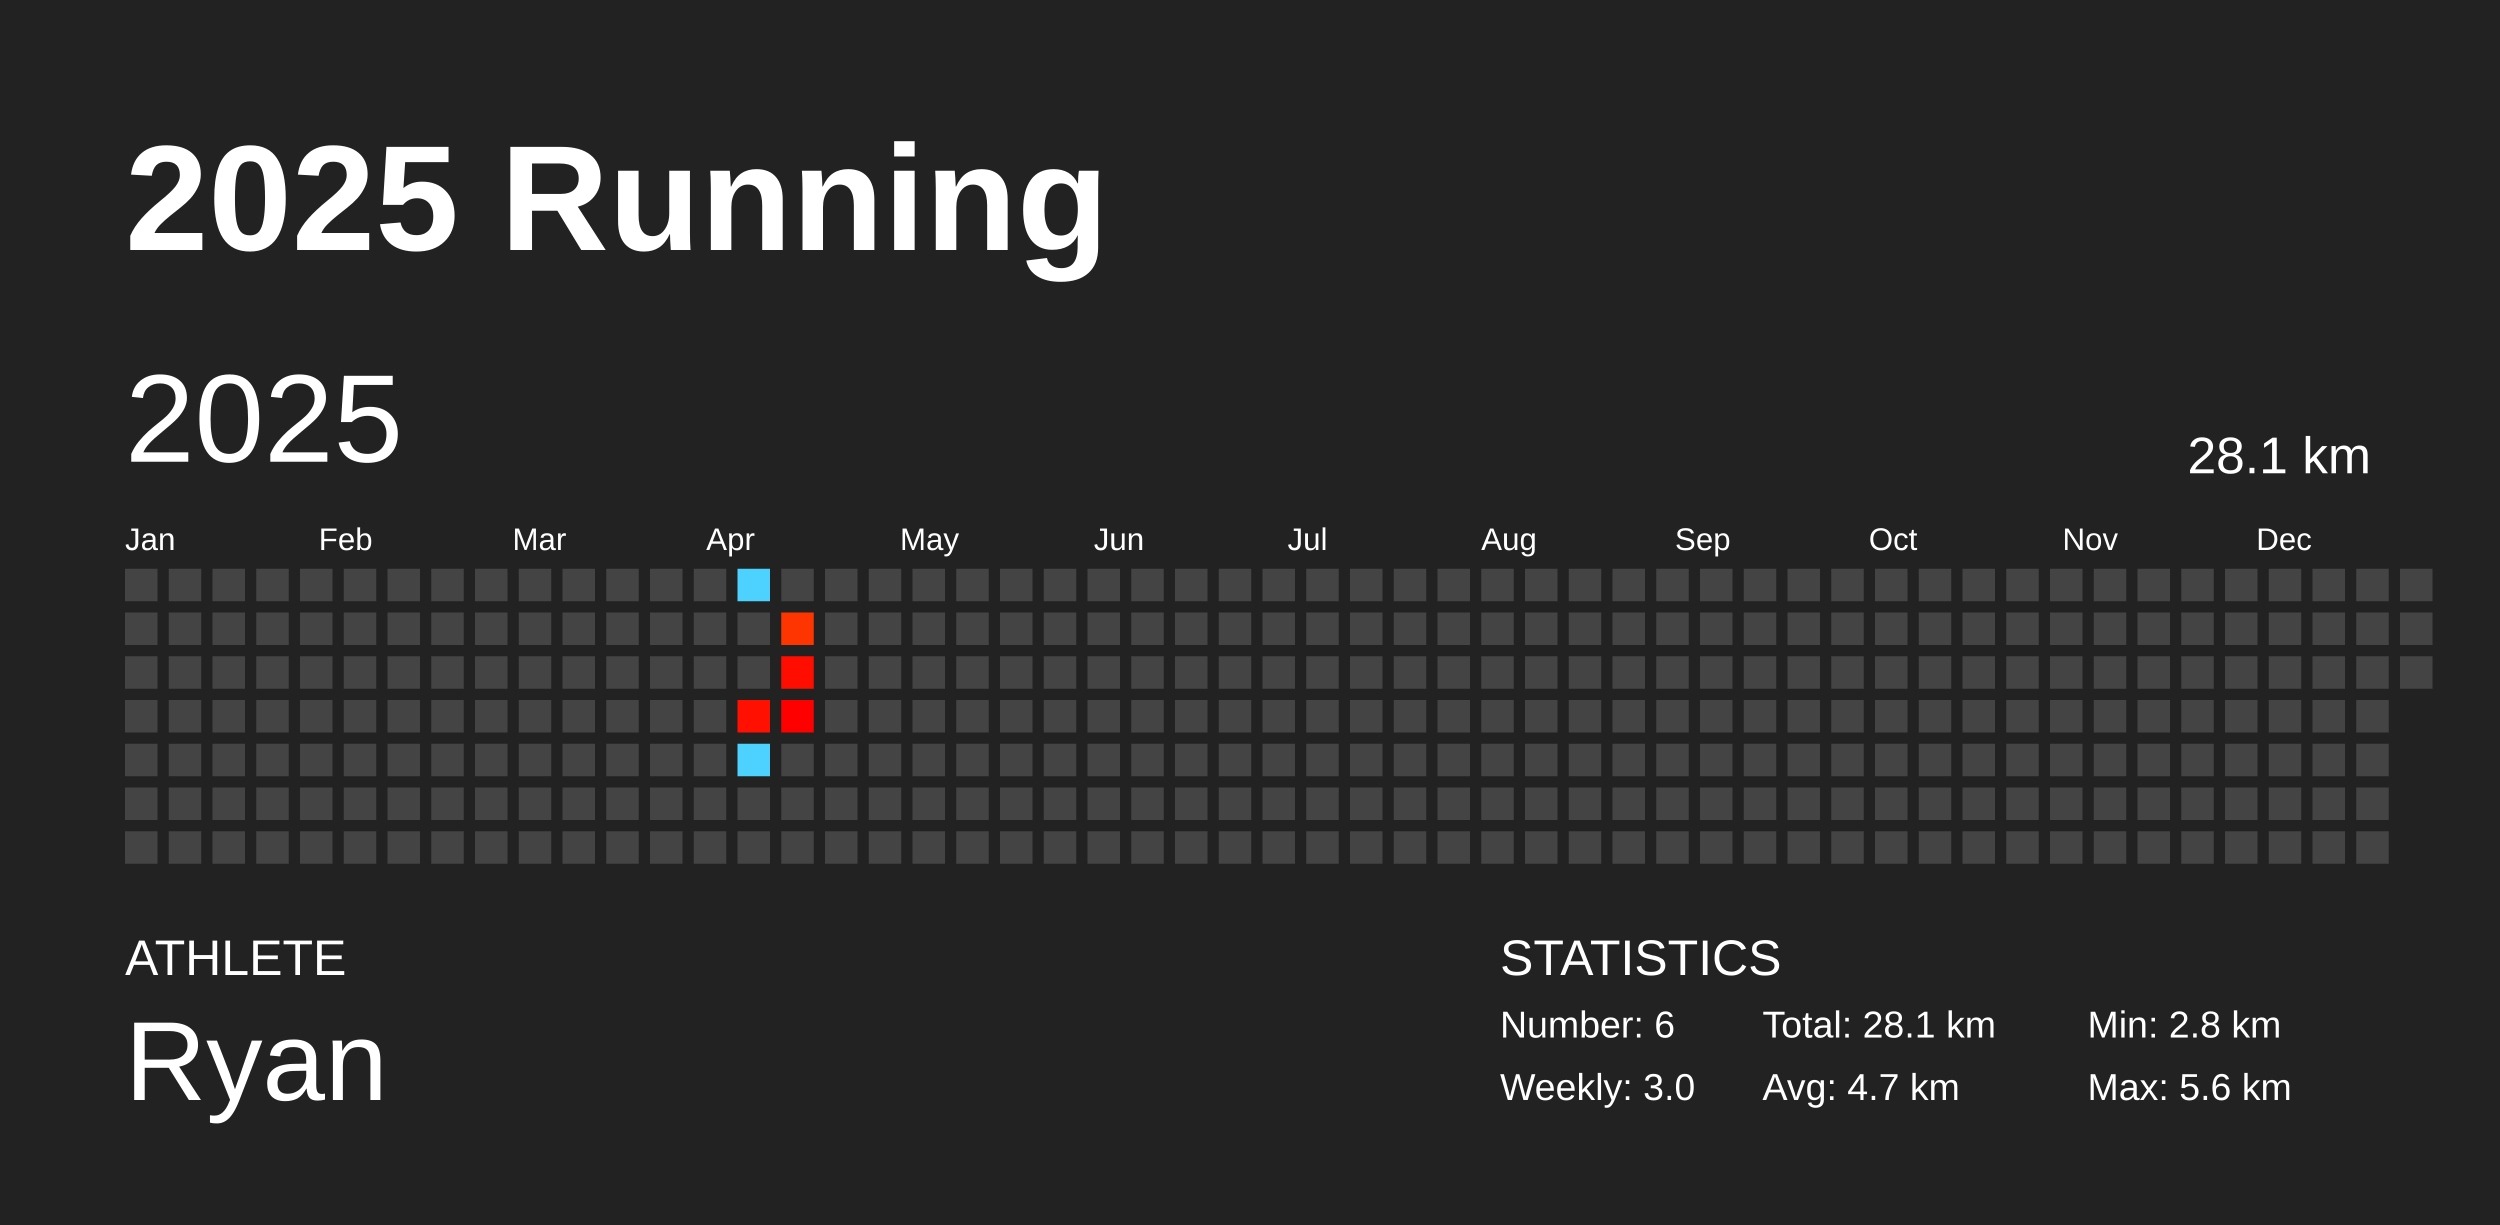
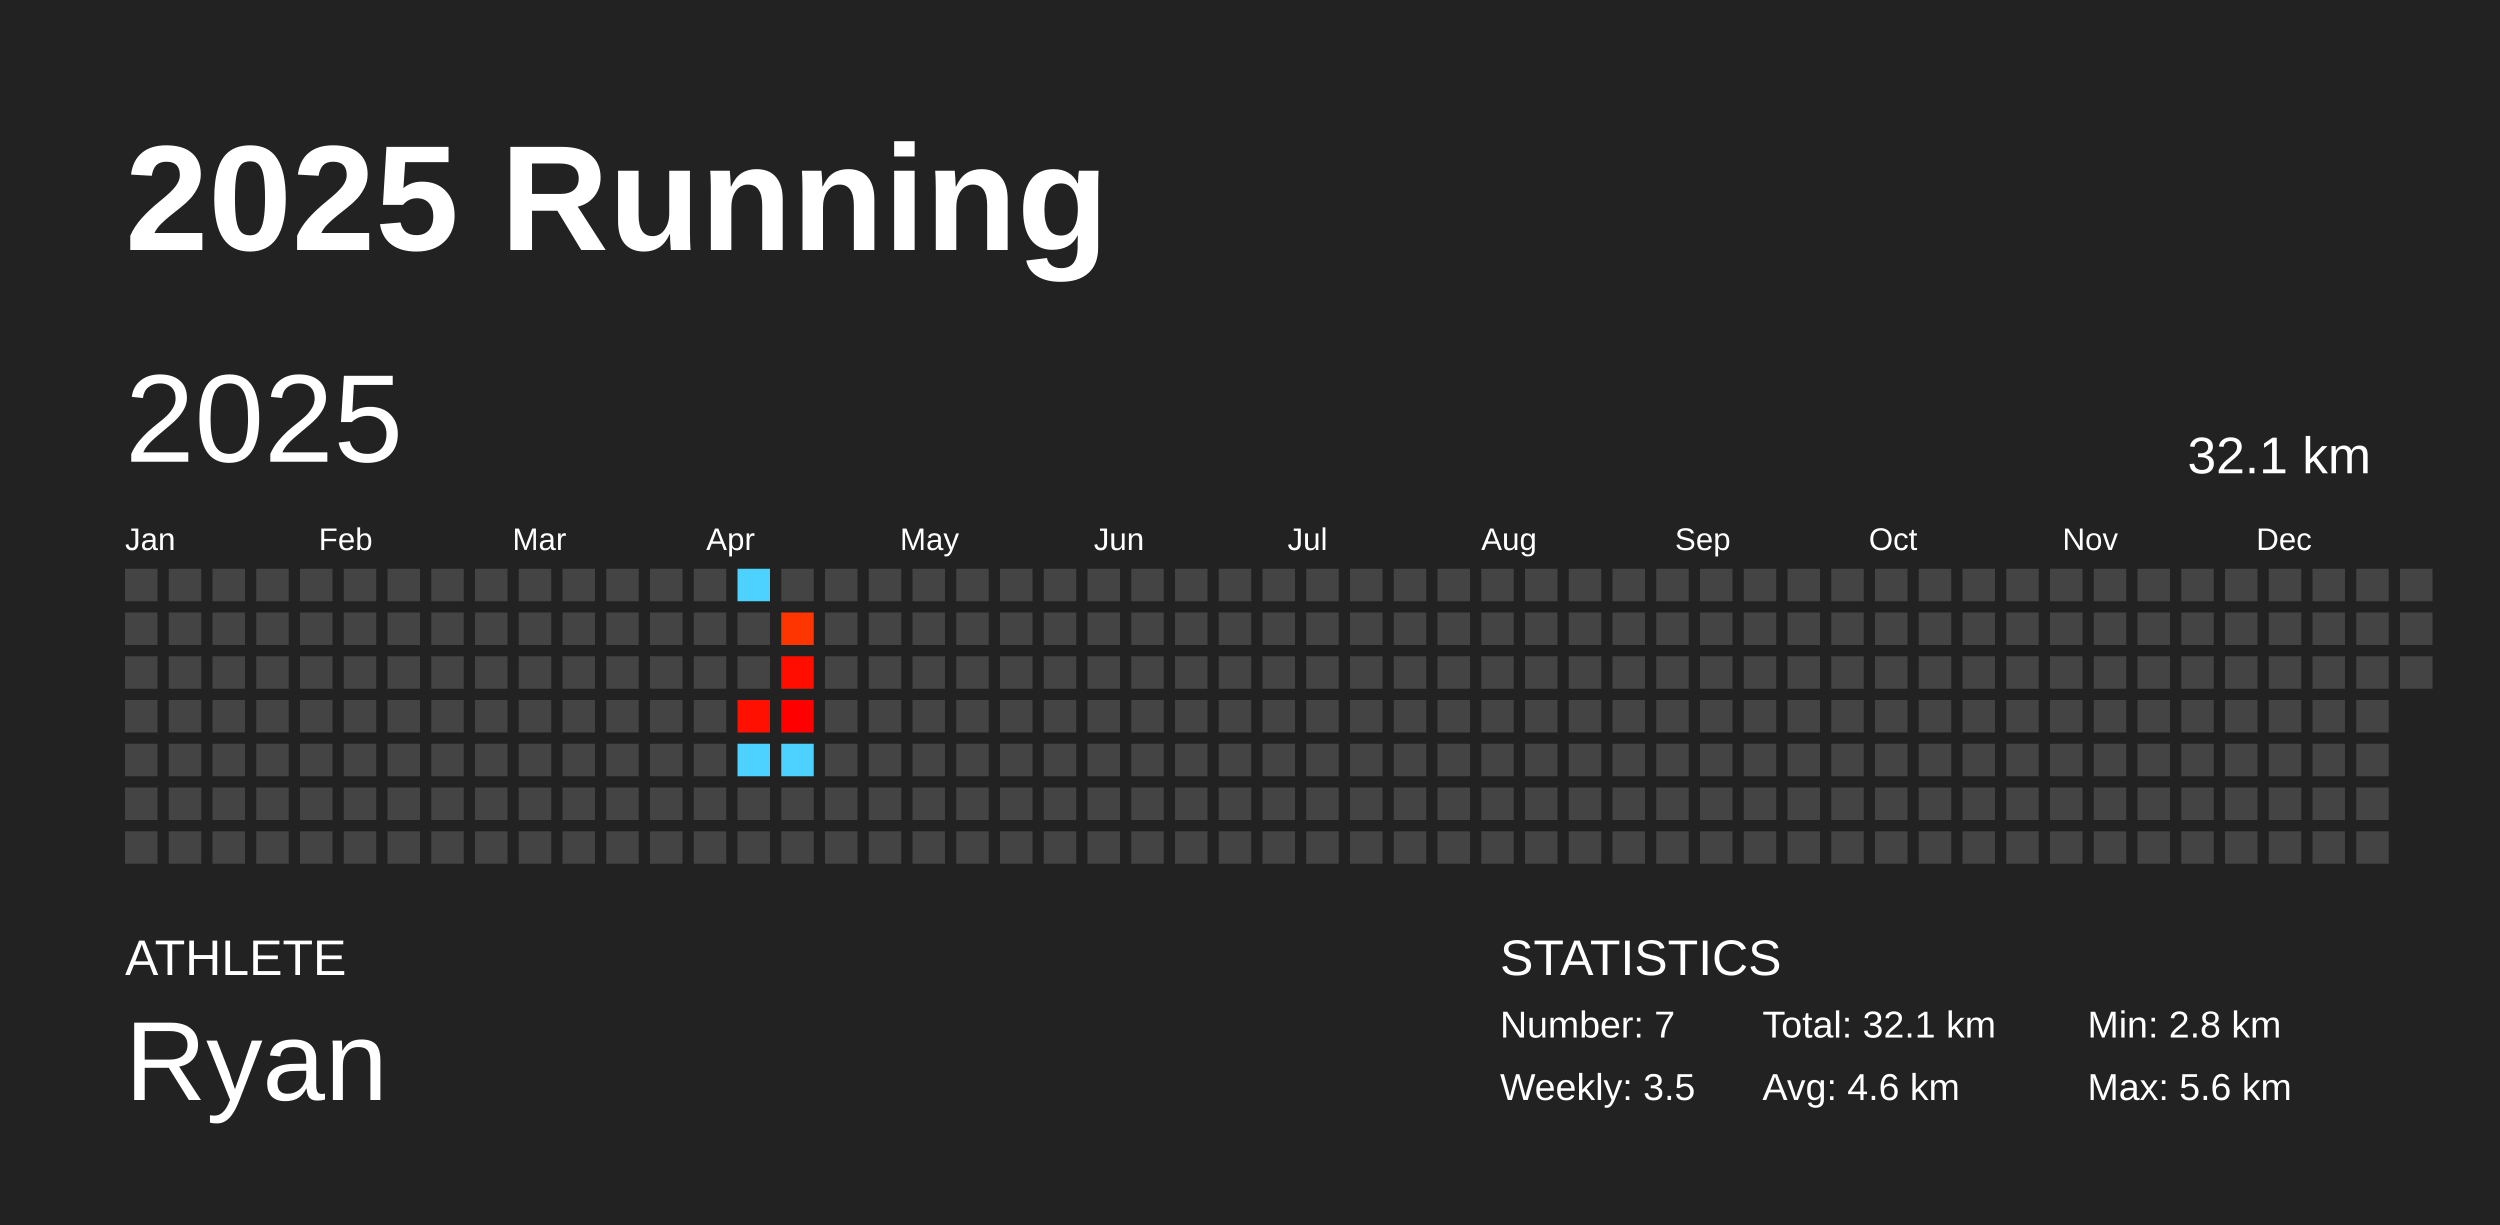
<svg xmlns="http://www.w3.org/2000/svg" baseProfile="full" height="98mm" version="1.1" viewBox="0,0,200,98" width="200mm">
  <defs />
  <rect fill="#222222" height="98" width="200" x="0" y="0" />
  <text fill="#FFFFFF" style="font-size:12px; font-family:Arial; font-weight:bold;" x="10" y="20">2025 Running</text>
  <text fill="#FFFFFF" style="font-size:4px; font-family:Arial" x="10" y="78">ATHLETE</text>
  <text fill="#FFFFFF" style="font-size:9px; font-family:Arial" x="10" y="88">Ryan</text>
  <text fill="#FFFFFF" style="font-size:4px; font-family:Arial" x="120" y="78">STATISTICS</text>
-   <text fill="#FFFFFF" style="font-size:3px; font-family:Arial" x="120" y="83">Number: 6</text>
-   <text fill="#FFFFFF" style="font-size:3px; font-family:Arial" x="120" y="88">Weekly: 3.0</text>
-   <text fill="#FFFFFF" style="font-size:3px; font-family:Arial" x="141" y="83">Total: 28.1 km</text>
-   <text fill="#FFFFFF" style="font-size:3px; font-family:Arial" x="141" y="88">Avg: 4.7 km</text>
+   <text fill="#FFFFFF" style="font-size:3px; font-family:Arial" x="120" y="83">Number: 7</text>
+   <text fill="#FFFFFF" style="font-size:3px; font-family:Arial" x="120" y="88">Weekly: 3.5</text>
+   <text fill="#FFFFFF" style="font-size:3px; font-family:Arial" x="141" y="83">Total: 32.1 km</text>
+   <text fill="#FFFFFF" style="font-size:3px; font-family:Arial" x="141" y="88">Avg: 4.6 km</text>
  <text fill="#FFFFFF" style="font-size:3px; font-family:Arial" x="167" y="83">Min: 2.8 km</text>
  <text fill="#FFFFFF" style="font-size:3px; font-family:Arial" x="167" y="88">Max: 5.6 km</text>
  <text dominant-baseline="hanging" fill="#FFFFFF" style="font-size:10.0px; font-family:Arial;" x="10" y="30">2025</text>
-   <text dominant-baseline="hanging" fill="#FFFFFF" style="font-size:4.125px; font-family:Arial;" x="175" y="35">28.1 km</text>
+   <text dominant-baseline="hanging" fill="#FFFFFF" style="font-size:4.125px; font-family:Arial;" x="175" y="35">32.1 km</text>
  <text fill="#FFFFFF" style="font-size:2.5px; font-family:Arial" x="10.0" y="44">Jan</text>
  <text fill="#FFFFFF" style="font-size:2.5px; font-family:Arial" x="25.5" y="44">Feb</text>
  <text fill="#FFFFFF" style="font-size:2.5px; font-family:Arial" x="41.0" y="44">Mar</text>
  <text fill="#FFFFFF" style="font-size:2.5px; font-family:Arial" x="56.5" y="44">Apr</text>
  <text fill="#FFFFFF" style="font-size:2.5px; font-family:Arial" x="72.0" y="44">May</text>
  <text fill="#FFFFFF" style="font-size:2.5px; font-family:Arial" x="87.5" y="44">Jun</text>
  <text fill="#FFFFFF" style="font-size:2.5px; font-family:Arial" x="103.0" y="44">Jul</text>
  <text fill="#FFFFFF" style="font-size:2.5px; font-family:Arial" x="118.5" y="44">Aug</text>
  <text fill="#FFFFFF" style="font-size:2.5px; font-family:Arial" x="134.0" y="44">Sep</text>
  <text fill="#FFFFFF" style="font-size:2.5px; font-family:Arial" x="149.5" y="44">Oct</text>
  <text fill="#FFFFFF" style="font-size:2.5px; font-family:Arial" x="165.0" y="44">Nov</text>
  <text fill="#FFFFFF" style="font-size:2.5px; font-family:Arial" x="180.5" y="44">Dec</text>
  <rect fill="#444444" height="2.6" width="2.6" x="10.0" y="45.5" />
  <rect fill="#444444" height="2.6" width="2.6" x="10.0" y="49.0" />
  <rect fill="#444444" height="2.6" width="2.6" x="10.0" y="52.5" />
  <rect fill="#444444" height="2.6" width="2.6" x="10.0" y="56.0" />
  <rect fill="#444444" height="2.6" width="2.6" x="10.0" y="59.5" />
  <rect fill="#444444" height="2.6" width="2.6" x="10.0" y="63.0" />
  <rect fill="#444444" height="2.6" width="2.6" x="10.0" y="66.5" />
  <rect fill="#444444" height="2.6" width="2.6" x="13.5" y="45.5" />
  <rect fill="#444444" height="2.6" width="2.6" x="13.5" y="49.0" />
  <rect fill="#444444" height="2.6" width="2.6" x="13.5" y="52.5" />
  <rect fill="#444444" height="2.6" width="2.6" x="13.5" y="56.0" />
  <rect fill="#444444" height="2.6" width="2.6" x="13.5" y="59.5" />
  <rect fill="#444444" height="2.6" width="2.6" x="13.5" y="63.0" />
  <rect fill="#444444" height="2.6" width="2.6" x="13.5" y="66.5" />
  <rect fill="#444444" height="2.6" width="2.6" x="17.0" y="45.5" />
  <rect fill="#444444" height="2.6" width="2.6" x="17.0" y="49.0" />
  <rect fill="#444444" height="2.6" width="2.6" x="17.0" y="52.5" />
  <rect fill="#444444" height="2.6" width="2.6" x="17.0" y="56.0" />
  <rect fill="#444444" height="2.6" width="2.6" x="17.0" y="59.5" />
  <rect fill="#444444" height="2.6" width="2.6" x="17.0" y="63.0" />
  <rect fill="#444444" height="2.6" width="2.6" x="17.0" y="66.5" />
  <rect fill="#444444" height="2.6" width="2.6" x="20.5" y="45.5" />
  <rect fill="#444444" height="2.6" width="2.6" x="20.5" y="49.0" />
  <rect fill="#444444" height="2.6" width="2.6" x="20.5" y="52.5" />
  <rect fill="#444444" height="2.6" width="2.6" x="20.5" y="56.0" />
  <rect fill="#444444" height="2.6" width="2.6" x="20.5" y="59.5" />
  <rect fill="#444444" height="2.6" width="2.6" x="20.5" y="63.0" />
  <rect fill="#444444" height="2.6" width="2.6" x="20.5" y="66.5" />
  <rect fill="#444444" height="2.6" width="2.6" x="24.0" y="45.5" />
  <rect fill="#444444" height="2.6" width="2.6" x="24.0" y="49.0" />
  <rect fill="#444444" height="2.6" width="2.6" x="24.0" y="52.5" />
  <rect fill="#444444" height="2.6" width="2.6" x="24.0" y="56.0" />
  <rect fill="#444444" height="2.6" width="2.6" x="24.0" y="59.5" />
  <rect fill="#444444" height="2.6" width="2.6" x="24.0" y="63.0" />
  <rect fill="#444444" height="2.6" width="2.6" x="24.0" y="66.5" />
  <rect fill="#444444" height="2.6" width="2.6" x="27.5" y="45.5" />
  <rect fill="#444444" height="2.6" width="2.6" x="27.5" y="49.0" />
  <rect fill="#444444" height="2.6" width="2.6" x="27.5" y="52.5" />
  <rect fill="#444444" height="2.6" width="2.6" x="27.5" y="56.0" />
  <rect fill="#444444" height="2.6" width="2.6" x="27.5" y="59.5" />
  <rect fill="#444444" height="2.6" width="2.6" x="27.5" y="63.0" />
  <rect fill="#444444" height="2.6" width="2.6" x="27.5" y="66.5" />
  <rect fill="#444444" height="2.6" width="2.6" x="31.0" y="45.5" />
  <rect fill="#444444" height="2.6" width="2.6" x="31.0" y="49.0" />
  <rect fill="#444444" height="2.6" width="2.6" x="31.0" y="52.5" />
  <rect fill="#444444" height="2.6" width="2.6" x="31.0" y="56.0" />
  <rect fill="#444444" height="2.6" width="2.6" x="31.0" y="59.5" />
  <rect fill="#444444" height="2.6" width="2.6" x="31.0" y="63.0" />
  <rect fill="#444444" height="2.6" width="2.6" x="31.0" y="66.5" />
  <rect fill="#444444" height="2.6" width="2.6" x="34.5" y="45.5" />
  <rect fill="#444444" height="2.6" width="2.6" x="34.5" y="49.0" />
  <rect fill="#444444" height="2.6" width="2.6" x="34.5" y="52.5" />
  <rect fill="#444444" height="2.6" width="2.6" x="34.5" y="56.0" />
  <rect fill="#444444" height="2.6" width="2.6" x="34.5" y="59.5" />
  <rect fill="#444444" height="2.6" width="2.6" x="34.5" y="63.0" />
  <rect fill="#444444" height="2.6" width="2.6" x="34.5" y="66.5" />
  <rect fill="#444444" height="2.6" width="2.6" x="38.0" y="45.5" />
  <rect fill="#444444" height="2.6" width="2.6" x="38.0" y="49.0" />
  <rect fill="#444444" height="2.6" width="2.6" x="38.0" y="52.5" />
  <rect fill="#444444" height="2.6" width="2.6" x="38.0" y="56.0" />
  <rect fill="#444444" height="2.6" width="2.6" x="38.0" y="59.5" />
  <rect fill="#444444" height="2.6" width="2.6" x="38.0" y="63.0" />
  <rect fill="#444444" height="2.6" width="2.6" x="38.0" y="66.5" />
  <rect fill="#444444" height="2.6" width="2.6" x="41.5" y="45.5" />
  <rect fill="#444444" height="2.6" width="2.6" x="41.5" y="49.0" />
  <rect fill="#444444" height="2.6" width="2.6" x="41.5" y="52.5" />
  <rect fill="#444444" height="2.6" width="2.6" x="41.5" y="56.0" />
  <rect fill="#444444" height="2.6" width="2.6" x="41.5" y="59.5" />
  <rect fill="#444444" height="2.6" width="2.6" x="41.5" y="63.0" />
  <rect fill="#444444" height="2.6" width="2.6" x="41.5" y="66.5" />
  <rect fill="#444444" height="2.6" width="2.6" x="45.0" y="45.5" />
  <rect fill="#444444" height="2.6" width="2.6" x="45.0" y="49.0" />
  <rect fill="#444444" height="2.6" width="2.6" x="45.0" y="52.5" />
  <rect fill="#444444" height="2.6" width="2.6" x="45.0" y="56.0" />
  <rect fill="#444444" height="2.6" width="2.6" x="45.0" y="59.5" />
  <rect fill="#444444" height="2.6" width="2.6" x="45.0" y="63.0" />
  <rect fill="#444444" height="2.6" width="2.6" x="45.0" y="66.5" />
  <rect fill="#444444" height="2.6" width="2.6" x="48.5" y="45.5" />
  <rect fill="#444444" height="2.6" width="2.6" x="48.5" y="49.0" />
  <rect fill="#444444" height="2.6" width="2.6" x="48.5" y="52.5" />
  <rect fill="#444444" height="2.6" width="2.6" x="48.5" y="56.0" />
  <rect fill="#444444" height="2.6" width="2.6" x="48.5" y="59.5" />
  <rect fill="#444444" height="2.6" width="2.6" x="48.5" y="63.0" />
  <rect fill="#444444" height="2.6" width="2.6" x="48.5" y="66.5" />
  <rect fill="#444444" height="2.6" width="2.6" x="52.0" y="45.5" />
  <rect fill="#444444" height="2.6" width="2.6" x="52.0" y="49.0" />
  <rect fill="#444444" height="2.6" width="2.6" x="52.0" y="52.5" />
  <rect fill="#444444" height="2.6" width="2.6" x="52.0" y="56.0" />
  <rect fill="#444444" height="2.6" width="2.6" x="52.0" y="59.5" />
  <rect fill="#444444" height="2.6" width="2.6" x="52.0" y="63.0" />
  <rect fill="#444444" height="2.6" width="2.6" x="52.0" y="66.5" />
  <rect fill="#444444" height="2.6" width="2.6" x="55.5" y="45.5" />
  <rect fill="#444444" height="2.6" width="2.6" x="55.5" y="49.0" />
  <rect fill="#444444" height="2.6" width="2.6" x="55.5" y="52.5" />
  <rect fill="#444444" height="2.6" width="2.6" x="55.5" y="56.0" />
  <rect fill="#444444" height="2.6" width="2.6" x="55.5" y="59.5" />
  <rect fill="#444444" height="2.6" width="2.6" x="55.5" y="63.0" />
  <rect fill="#444444" height="2.6" width="2.6" x="55.5" y="66.5" />
  <rect fill="#4dd2ff" height="2.6" width="2.6" x="59.0" y="45.5" />
  <rect fill="#444444" height="2.6" width="2.6" x="59.0" y="49.0" />
  <rect fill="#444444" height="2.6" width="2.6" x="59.0" y="52.5" />
  <rect fill="#ff1000" height="2.6" width="2.6" x="59.0" y="56.0" />
  <rect fill="#4dd2ff" height="2.6" width="2.6" x="59.0" y="59.5" />
  <rect fill="#444444" height="2.6" width="2.6" x="59.0" y="63.0" />
  <rect fill="#444444" height="2.6" width="2.6" x="59.0" y="66.5" />
  <rect fill="#444444" height="2.6" width="2.6" x="62.5" y="45.5" />
  <rect fill="#ff3500" height="2.6" width="2.6" x="62.5" y="49.0" />
  <rect fill="#ff0e00" height="2.6" width="2.6" x="62.5" y="52.5" />
  <rect fill="#ff0000" height="2.6" width="2.6" x="62.5" y="56.0" />
-   <rect fill="#444444" height="2.6" width="2.6" x="62.5" y="59.5" />
+   <rect fill="#4dd2ff" height="2.6" width="2.6" x="62.5" y="59.5" />
  <rect fill="#444444" height="2.6" width="2.6" x="62.5" y="63.0" />
  <rect fill="#444444" height="2.6" width="2.6" x="62.5" y="66.5" />
  <rect fill="#444444" height="2.6" width="2.6" x="66.0" y="45.5" />
  <rect fill="#444444" height="2.6" width="2.6" x="66.0" y="49.0" />
  <rect fill="#444444" height="2.6" width="2.6" x="66.0" y="52.5" />
  <rect fill="#444444" height="2.6" width="2.6" x="66.0" y="56.0" />
  <rect fill="#444444" height="2.6" width="2.6" x="66.0" y="59.5" />
  <rect fill="#444444" height="2.6" width="2.6" x="66.0" y="63.0" />
  <rect fill="#444444" height="2.6" width="2.6" x="66.0" y="66.5" />
  <rect fill="#444444" height="2.6" width="2.6" x="69.5" y="45.5" />
  <rect fill="#444444" height="2.6" width="2.6" x="69.5" y="49.0" />
  <rect fill="#444444" height="2.6" width="2.6" x="69.5" y="52.5" />
  <rect fill="#444444" height="2.6" width="2.6" x="69.5" y="56.0" />
  <rect fill="#444444" height="2.6" width="2.6" x="69.5" y="59.5" />
  <rect fill="#444444" height="2.6" width="2.6" x="69.5" y="63.0" />
  <rect fill="#444444" height="2.6" width="2.6" x="69.5" y="66.5" />
  <rect fill="#444444" height="2.6" width="2.6" x="73.0" y="45.5" />
  <rect fill="#444444" height="2.6" width="2.6" x="73.0" y="49.0" />
  <rect fill="#444444" height="2.6" width="2.6" x="73.0" y="52.5" />
  <rect fill="#444444" height="2.6" width="2.6" x="73.0" y="56.0" />
  <rect fill="#444444" height="2.6" width="2.6" x="73.0" y="59.5" />
  <rect fill="#444444" height="2.6" width="2.6" x="73.0" y="63.0" />
  <rect fill="#444444" height="2.6" width="2.6" x="73.0" y="66.5" />
  <rect fill="#444444" height="2.6" width="2.6" x="76.5" y="45.5" />
  <rect fill="#444444" height="2.6" width="2.6" x="76.5" y="49.0" />
  <rect fill="#444444" height="2.6" width="2.6" x="76.5" y="52.5" />
  <rect fill="#444444" height="2.6" width="2.6" x="76.5" y="56.0" />
  <rect fill="#444444" height="2.6" width="2.6" x="76.5" y="59.5" />
  <rect fill="#444444" height="2.6" width="2.6" x="76.5" y="63.0" />
  <rect fill="#444444" height="2.6" width="2.6" x="76.5" y="66.5" />
  <rect fill="#444444" height="2.6" width="2.6" x="80.0" y="45.5" />
  <rect fill="#444444" height="2.6" width="2.6" x="80.0" y="49.0" />
  <rect fill="#444444" height="2.6" width="2.6" x="80.0" y="52.5" />
  <rect fill="#444444" height="2.6" width="2.6" x="80.0" y="56.0" />
  <rect fill="#444444" height="2.6" width="2.6" x="80.0" y="59.5" />
  <rect fill="#444444" height="2.6" width="2.6" x="80.0" y="63.0" />
  <rect fill="#444444" height="2.6" width="2.6" x="80.0" y="66.5" />
  <rect fill="#444444" height="2.6" width="2.6" x="83.5" y="45.5" />
  <rect fill="#444444" height="2.6" width="2.6" x="83.5" y="49.0" />
  <rect fill="#444444" height="2.6" width="2.6" x="83.5" y="52.5" />
  <rect fill="#444444" height="2.6" width="2.6" x="83.5" y="56.0" />
  <rect fill="#444444" height="2.6" width="2.6" x="83.5" y="59.5" />
  <rect fill="#444444" height="2.6" width="2.6" x="83.5" y="63.0" />
  <rect fill="#444444" height="2.6" width="2.6" x="83.5" y="66.5" />
  <rect fill="#444444" height="2.6" width="2.6" x="87.0" y="45.5" />
  <rect fill="#444444" height="2.6" width="2.6" x="87.0" y="49.0" />
  <rect fill="#444444" height="2.6" width="2.6" x="87.0" y="52.5" />
  <rect fill="#444444" height="2.6" width="2.6" x="87.0" y="56.0" />
  <rect fill="#444444" height="2.6" width="2.6" x="87.0" y="59.5" />
  <rect fill="#444444" height="2.6" width="2.6" x="87.0" y="63.0" />
  <rect fill="#444444" height="2.6" width="2.6" x="87.0" y="66.5" />
  <rect fill="#444444" height="2.6" width="2.6" x="90.5" y="45.5" />
  <rect fill="#444444" height="2.6" width="2.6" x="90.5" y="49.0" />
  <rect fill="#444444" height="2.6" width="2.6" x="90.5" y="52.5" />
  <rect fill="#444444" height="2.6" width="2.6" x="90.5" y="56.0" />
  <rect fill="#444444" height="2.6" width="2.6" x="90.5" y="59.5" />
  <rect fill="#444444" height="2.6" width="2.6" x="90.5" y="63.0" />
  <rect fill="#444444" height="2.6" width="2.6" x="90.5" y="66.5" />
  <rect fill="#444444" height="2.6" width="2.6" x="94.0" y="45.5" />
  <rect fill="#444444" height="2.6" width="2.6" x="94.0" y="49.0" />
  <rect fill="#444444" height="2.6" width="2.6" x="94.0" y="52.5" />
  <rect fill="#444444" height="2.6" width="2.6" x="94.0" y="56.0" />
  <rect fill="#444444" height="2.6" width="2.6" x="94.0" y="59.5" />
  <rect fill="#444444" height="2.6" width="2.6" x="94.0" y="63.0" />
  <rect fill="#444444" height="2.6" width="2.6" x="94.0" y="66.5" />
  <rect fill="#444444" height="2.6" width="2.6" x="97.5" y="45.5" />
  <rect fill="#444444" height="2.6" width="2.6" x="97.5" y="49.0" />
  <rect fill="#444444" height="2.6" width="2.6" x="97.5" y="52.5" />
  <rect fill="#444444" height="2.6" width="2.6" x="97.5" y="56.0" />
  <rect fill="#444444" height="2.6" width="2.6" x="97.5" y="59.5" />
  <rect fill="#444444" height="2.6" width="2.6" x="97.5" y="63.0" />
  <rect fill="#444444" height="2.6" width="2.6" x="97.5" y="66.5" />
  <rect fill="#444444" height="2.6" width="2.6" x="101.0" y="45.5" />
  <rect fill="#444444" height="2.6" width="2.6" x="101.0" y="49.0" />
  <rect fill="#444444" height="2.6" width="2.6" x="101.0" y="52.5" />
  <rect fill="#444444" height="2.6" width="2.6" x="101.0" y="56.0" />
  <rect fill="#444444" height="2.6" width="2.6" x="101.0" y="59.5" />
  <rect fill="#444444" height="2.6" width="2.6" x="101.0" y="63.0" />
  <rect fill="#444444" height="2.6" width="2.6" x="101.0" y="66.5" />
  <rect fill="#444444" height="2.6" width="2.6" x="104.5" y="45.5" />
  <rect fill="#444444" height="2.6" width="2.6" x="104.5" y="49.0" />
  <rect fill="#444444" height="2.6" width="2.6" x="104.5" y="52.5" />
  <rect fill="#444444" height="2.6" width="2.6" x="104.5" y="56.0" />
  <rect fill="#444444" height="2.6" width="2.6" x="104.5" y="59.5" />
  <rect fill="#444444" height="2.6" width="2.6" x="104.5" y="63.0" />
  <rect fill="#444444" height="2.6" width="2.6" x="104.5" y="66.5" />
  <rect fill="#444444" height="2.6" width="2.6" x="108.0" y="45.5" />
  <rect fill="#444444" height="2.6" width="2.6" x="108.0" y="49.0" />
  <rect fill="#444444" height="2.6" width="2.6" x="108.0" y="52.5" />
  <rect fill="#444444" height="2.6" width="2.6" x="108.0" y="56.0" />
  <rect fill="#444444" height="2.6" width="2.6" x="108.0" y="59.5" />
  <rect fill="#444444" height="2.6" width="2.6" x="108.0" y="63.0" />
  <rect fill="#444444" height="2.6" width="2.6" x="108.0" y="66.5" />
  <rect fill="#444444" height="2.6" width="2.6" x="111.5" y="45.5" />
  <rect fill="#444444" height="2.6" width="2.6" x="111.5" y="49.0" />
  <rect fill="#444444" height="2.6" width="2.6" x="111.5" y="52.5" />
  <rect fill="#444444" height="2.6" width="2.6" x="111.5" y="56.0" />
  <rect fill="#444444" height="2.6" width="2.6" x="111.5" y="59.5" />
  <rect fill="#444444" height="2.6" width="2.6" x="111.5" y="63.0" />
  <rect fill="#444444" height="2.6" width="2.6" x="111.5" y="66.5" />
  <rect fill="#444444" height="2.6" width="2.6" x="115.0" y="45.5" />
  <rect fill="#444444" height="2.6" width="2.6" x="115.0" y="49.0" />
  <rect fill="#444444" height="2.6" width="2.6" x="115.0" y="52.5" />
  <rect fill="#444444" height="2.6" width="2.6" x="115.0" y="56.0" />
  <rect fill="#444444" height="2.6" width="2.6" x="115.0" y="59.5" />
  <rect fill="#444444" height="2.6" width="2.6" x="115.0" y="63.0" />
  <rect fill="#444444" height="2.6" width="2.6" x="115.0" y="66.5" />
  <rect fill="#444444" height="2.6" width="2.6" x="118.5" y="45.5" />
  <rect fill="#444444" height="2.6" width="2.6" x="118.5" y="49.0" />
  <rect fill="#444444" height="2.6" width="2.6" x="118.5" y="52.5" />
  <rect fill="#444444" height="2.6" width="2.6" x="118.5" y="56.0" />
  <rect fill="#444444" height="2.6" width="2.6" x="118.5" y="59.5" />
  <rect fill="#444444" height="2.6" width="2.6" x="118.5" y="63.0" />
  <rect fill="#444444" height="2.6" width="2.6" x="118.5" y="66.5" />
  <rect fill="#444444" height="2.6" width="2.6" x="122.0" y="45.5" />
  <rect fill="#444444" height="2.6" width="2.6" x="122.0" y="49.0" />
  <rect fill="#444444" height="2.6" width="2.6" x="122.0" y="52.5" />
  <rect fill="#444444" height="2.6" width="2.6" x="122.0" y="56.0" />
  <rect fill="#444444" height="2.6" width="2.6" x="122.0" y="59.5" />
  <rect fill="#444444" height="2.6" width="2.6" x="122.0" y="63.0" />
  <rect fill="#444444" height="2.6" width="2.6" x="122.0" y="66.5" />
  <rect fill="#444444" height="2.6" width="2.6" x="125.5" y="45.5" />
  <rect fill="#444444" height="2.6" width="2.6" x="125.5" y="49.0" />
  <rect fill="#444444" height="2.6" width="2.6" x="125.5" y="52.5" />
  <rect fill="#444444" height="2.6" width="2.6" x="125.5" y="56.0" />
  <rect fill="#444444" height="2.6" width="2.6" x="125.5" y="59.5" />
  <rect fill="#444444" height="2.6" width="2.6" x="125.5" y="63.0" />
  <rect fill="#444444" height="2.6" width="2.6" x="125.5" y="66.5" />
  <rect fill="#444444" height="2.6" width="2.6" x="129.0" y="45.5" />
  <rect fill="#444444" height="2.6" width="2.6" x="129.0" y="49.0" />
  <rect fill="#444444" height="2.6" width="2.6" x="129.0" y="52.5" />
  <rect fill="#444444" height="2.6" width="2.6" x="129.0" y="56.0" />
  <rect fill="#444444" height="2.6" width="2.6" x="129.0" y="59.5" />
  <rect fill="#444444" height="2.6" width="2.6" x="129.0" y="63.0" />
  <rect fill="#444444" height="2.6" width="2.6" x="129.0" y="66.5" />
  <rect fill="#444444" height="2.6" width="2.6" x="132.5" y="45.5" />
  <rect fill="#444444" height="2.6" width="2.6" x="132.5" y="49.0" />
  <rect fill="#444444" height="2.6" width="2.6" x="132.5" y="52.5" />
  <rect fill="#444444" height="2.6" width="2.6" x="132.5" y="56.0" />
  <rect fill="#444444" height="2.6" width="2.6" x="132.5" y="59.5" />
  <rect fill="#444444" height="2.6" width="2.6" x="132.5" y="63.0" />
  <rect fill="#444444" height="2.6" width="2.6" x="132.5" y="66.5" />
  <rect fill="#444444" height="2.6" width="2.6" x="136.0" y="45.5" />
  <rect fill="#444444" height="2.6" width="2.6" x="136.0" y="49.0" />
  <rect fill="#444444" height="2.6" width="2.6" x="136.0" y="52.5" />
  <rect fill="#444444" height="2.6" width="2.6" x="136.0" y="56.0" />
  <rect fill="#444444" height="2.6" width="2.6" x="136.0" y="59.5" />
  <rect fill="#444444" height="2.6" width="2.6" x="136.0" y="63.0" />
  <rect fill="#444444" height="2.6" width="2.6" x="136.0" y="66.5" />
  <rect fill="#444444" height="2.6" width="2.6" x="139.5" y="45.5" />
  <rect fill="#444444" height="2.6" width="2.6" x="139.5" y="49.0" />
  <rect fill="#444444" height="2.6" width="2.6" x="139.5" y="52.5" />
  <rect fill="#444444" height="2.6" width="2.6" x="139.5" y="56.0" />
  <rect fill="#444444" height="2.6" width="2.6" x="139.5" y="59.5" />
  <rect fill="#444444" height="2.6" width="2.6" x="139.5" y="63.0" />
  <rect fill="#444444" height="2.6" width="2.6" x="139.5" y="66.5" />
  <rect fill="#444444" height="2.6" width="2.6" x="143.0" y="45.5" />
  <rect fill="#444444" height="2.6" width="2.6" x="143.0" y="49.0" />
  <rect fill="#444444" height="2.6" width="2.6" x="143.0" y="52.5" />
  <rect fill="#444444" height="2.6" width="2.6" x="143.0" y="56.0" />
  <rect fill="#444444" height="2.6" width="2.6" x="143.0" y="59.5" />
  <rect fill="#444444" height="2.6" width="2.6" x="143.0" y="63.0" />
  <rect fill="#444444" height="2.6" width="2.6" x="143.0" y="66.5" />
  <rect fill="#444444" height="2.6" width="2.6" x="146.5" y="45.5" />
  <rect fill="#444444" height="2.6" width="2.6" x="146.5" y="49.0" />
  <rect fill="#444444" height="2.6" width="2.6" x="146.5" y="52.5" />
  <rect fill="#444444" height="2.6" width="2.6" x="146.5" y="56.0" />
  <rect fill="#444444" height="2.6" width="2.6" x="146.5" y="59.5" />
  <rect fill="#444444" height="2.6" width="2.6" x="146.5" y="63.0" />
  <rect fill="#444444" height="2.6" width="2.6" x="146.5" y="66.5" />
  <rect fill="#444444" height="2.6" width="2.6" x="150.0" y="45.5" />
  <rect fill="#444444" height="2.6" width="2.6" x="150.0" y="49.0" />
  <rect fill="#444444" height="2.6" width="2.6" x="150.0" y="52.5" />
  <rect fill="#444444" height="2.6" width="2.6" x="150.0" y="56.0" />
  <rect fill="#444444" height="2.6" width="2.6" x="150.0" y="59.5" />
  <rect fill="#444444" height="2.6" width="2.6" x="150.0" y="63.0" />
  <rect fill="#444444" height="2.6" width="2.6" x="150.0" y="66.5" />
  <rect fill="#444444" height="2.6" width="2.6" x="153.5" y="45.5" />
  <rect fill="#444444" height="2.6" width="2.6" x="153.5" y="49.0" />
  <rect fill="#444444" height="2.6" width="2.6" x="153.5" y="52.5" />
  <rect fill="#444444" height="2.6" width="2.6" x="153.5" y="56.0" />
  <rect fill="#444444" height="2.6" width="2.6" x="153.5" y="59.5" />
  <rect fill="#444444" height="2.6" width="2.6" x="153.5" y="63.0" />
  <rect fill="#444444" height="2.6" width="2.6" x="153.5" y="66.5" />
  <rect fill="#444444" height="2.6" width="2.6" x="157.0" y="45.5" />
  <rect fill="#444444" height="2.6" width="2.6" x="157.0" y="49.0" />
  <rect fill="#444444" height="2.6" width="2.6" x="157.0" y="52.5" />
  <rect fill="#444444" height="2.6" width="2.6" x="157.0" y="56.0" />
  <rect fill="#444444" height="2.6" width="2.6" x="157.0" y="59.5" />
  <rect fill="#444444" height="2.6" width="2.6" x="157.0" y="63.0" />
  <rect fill="#444444" height="2.6" width="2.6" x="157.0" y="66.5" />
  <rect fill="#444444" height="2.6" width="2.6" x="160.5" y="45.5" />
  <rect fill="#444444" height="2.6" width="2.6" x="160.5" y="49.0" />
  <rect fill="#444444" height="2.6" width="2.6" x="160.5" y="52.5" />
  <rect fill="#444444" height="2.6" width="2.6" x="160.5" y="56.0" />
  <rect fill="#444444" height="2.6" width="2.6" x="160.5" y="59.5" />
  <rect fill="#444444" height="2.6" width="2.6" x="160.5" y="63.0" />
  <rect fill="#444444" height="2.6" width="2.6" x="160.5" y="66.5" />
  <rect fill="#444444" height="2.6" width="2.6" x="164.0" y="45.5" />
  <rect fill="#444444" height="2.6" width="2.6" x="164.0" y="49.0" />
  <rect fill="#444444" height="2.6" width="2.6" x="164.0" y="52.5" />
  <rect fill="#444444" height="2.6" width="2.6" x="164.0" y="56.0" />
  <rect fill="#444444" height="2.6" width="2.6" x="164.0" y="59.5" />
  <rect fill="#444444" height="2.6" width="2.6" x="164.0" y="63.0" />
  <rect fill="#444444" height="2.6" width="2.6" x="164.0" y="66.5" />
  <rect fill="#444444" height="2.6" width="2.6" x="167.5" y="45.5" />
  <rect fill="#444444" height="2.6" width="2.6" x="167.5" y="49.0" />
  <rect fill="#444444" height="2.6" width="2.6" x="167.5" y="52.5" />
  <rect fill="#444444" height="2.6" width="2.6" x="167.5" y="56.0" />
  <rect fill="#444444" height="2.6" width="2.6" x="167.5" y="59.5" />
  <rect fill="#444444" height="2.6" width="2.6" x="167.5" y="63.0" />
  <rect fill="#444444" height="2.6" width="2.6" x="167.5" y="66.5" />
  <rect fill="#444444" height="2.6" width="2.6" x="171.0" y="45.5" />
  <rect fill="#444444" height="2.6" width="2.6" x="171.0" y="49.0" />
  <rect fill="#444444" height="2.6" width="2.6" x="171.0" y="52.5" />
  <rect fill="#444444" height="2.6" width="2.6" x="171.0" y="56.0" />
  <rect fill="#444444" height="2.6" width="2.6" x="171.0" y="59.5" />
  <rect fill="#444444" height="2.6" width="2.6" x="171.0" y="63.0" />
  <rect fill="#444444" height="2.6" width="2.6" x="171.0" y="66.5" />
  <rect fill="#444444" height="2.6" width="2.6" x="174.5" y="45.5" />
  <rect fill="#444444" height="2.6" width="2.6" x="174.5" y="49.0" />
  <rect fill="#444444" height="2.6" width="2.6" x="174.5" y="52.5" />
  <rect fill="#444444" height="2.6" width="2.6" x="174.5" y="56.0" />
  <rect fill="#444444" height="2.6" width="2.6" x="174.5" y="59.5" />
  <rect fill="#444444" height="2.6" width="2.6" x="174.5" y="63.0" />
  <rect fill="#444444" height="2.6" width="2.6" x="174.5" y="66.5" />
  <rect fill="#444444" height="2.6" width="2.6" x="178.0" y="45.5" />
  <rect fill="#444444" height="2.6" width="2.6" x="178.0" y="49.0" />
  <rect fill="#444444" height="2.6" width="2.6" x="178.0" y="52.5" />
  <rect fill="#444444" height="2.6" width="2.6" x="178.0" y="56.0" />
  <rect fill="#444444" height="2.6" width="2.6" x="178.0" y="59.5" />
  <rect fill="#444444" height="2.6" width="2.6" x="178.0" y="63.0" />
  <rect fill="#444444" height="2.6" width="2.6" x="178.0" y="66.5" />
  <rect fill="#444444" height="2.6" width="2.6" x="181.5" y="45.5" />
  <rect fill="#444444" height="2.6" width="2.6" x="181.5" y="49.0" />
  <rect fill="#444444" height="2.6" width="2.6" x="181.5" y="52.5" />
  <rect fill="#444444" height="2.6" width="2.6" x="181.5" y="56.0" />
  <rect fill="#444444" height="2.6" width="2.6" x="181.5" y="59.5" />
  <rect fill="#444444" height="2.6" width="2.6" x="181.5" y="63.0" />
  <rect fill="#444444" height="2.6" width="2.6" x="181.5" y="66.5" />
  <rect fill="#444444" height="2.6" width="2.6" x="185.0" y="45.5" />
  <rect fill="#444444" height="2.6" width="2.6" x="185.0" y="49.0" />
  <rect fill="#444444" height="2.6" width="2.6" x="185.0" y="52.5" />
  <rect fill="#444444" height="2.6" width="2.6" x="185.0" y="56.0" />
  <rect fill="#444444" height="2.6" width="2.6" x="185.0" y="59.5" />
  <rect fill="#444444" height="2.6" width="2.6" x="185.0" y="63.0" />
  <rect fill="#444444" height="2.6" width="2.6" x="185.0" y="66.5" />
  <rect fill="#444444" height="2.6" width="2.6" x="188.5" y="45.5" />
  <rect fill="#444444" height="2.6" width="2.6" x="188.5" y="49.0" />
  <rect fill="#444444" height="2.6" width="2.6" x="188.5" y="52.5" />
  <rect fill="#444444" height="2.6" width="2.6" x="188.5" y="56.0" />
  <rect fill="#444444" height="2.6" width="2.6" x="188.5" y="59.5" />
  <rect fill="#444444" height="2.6" width="2.6" x="188.5" y="63.0" />
  <rect fill="#444444" height="2.6" width="2.6" x="188.5" y="66.5" />
  <rect fill="#444444" height="2.6" width="2.6" x="192.0" y="45.5" />
  <rect fill="#444444" height="2.6" width="2.6" x="192.0" y="49.0" />
  <rect fill="#444444" height="2.6" width="2.6" x="192.0" y="52.5" />
</svg>
